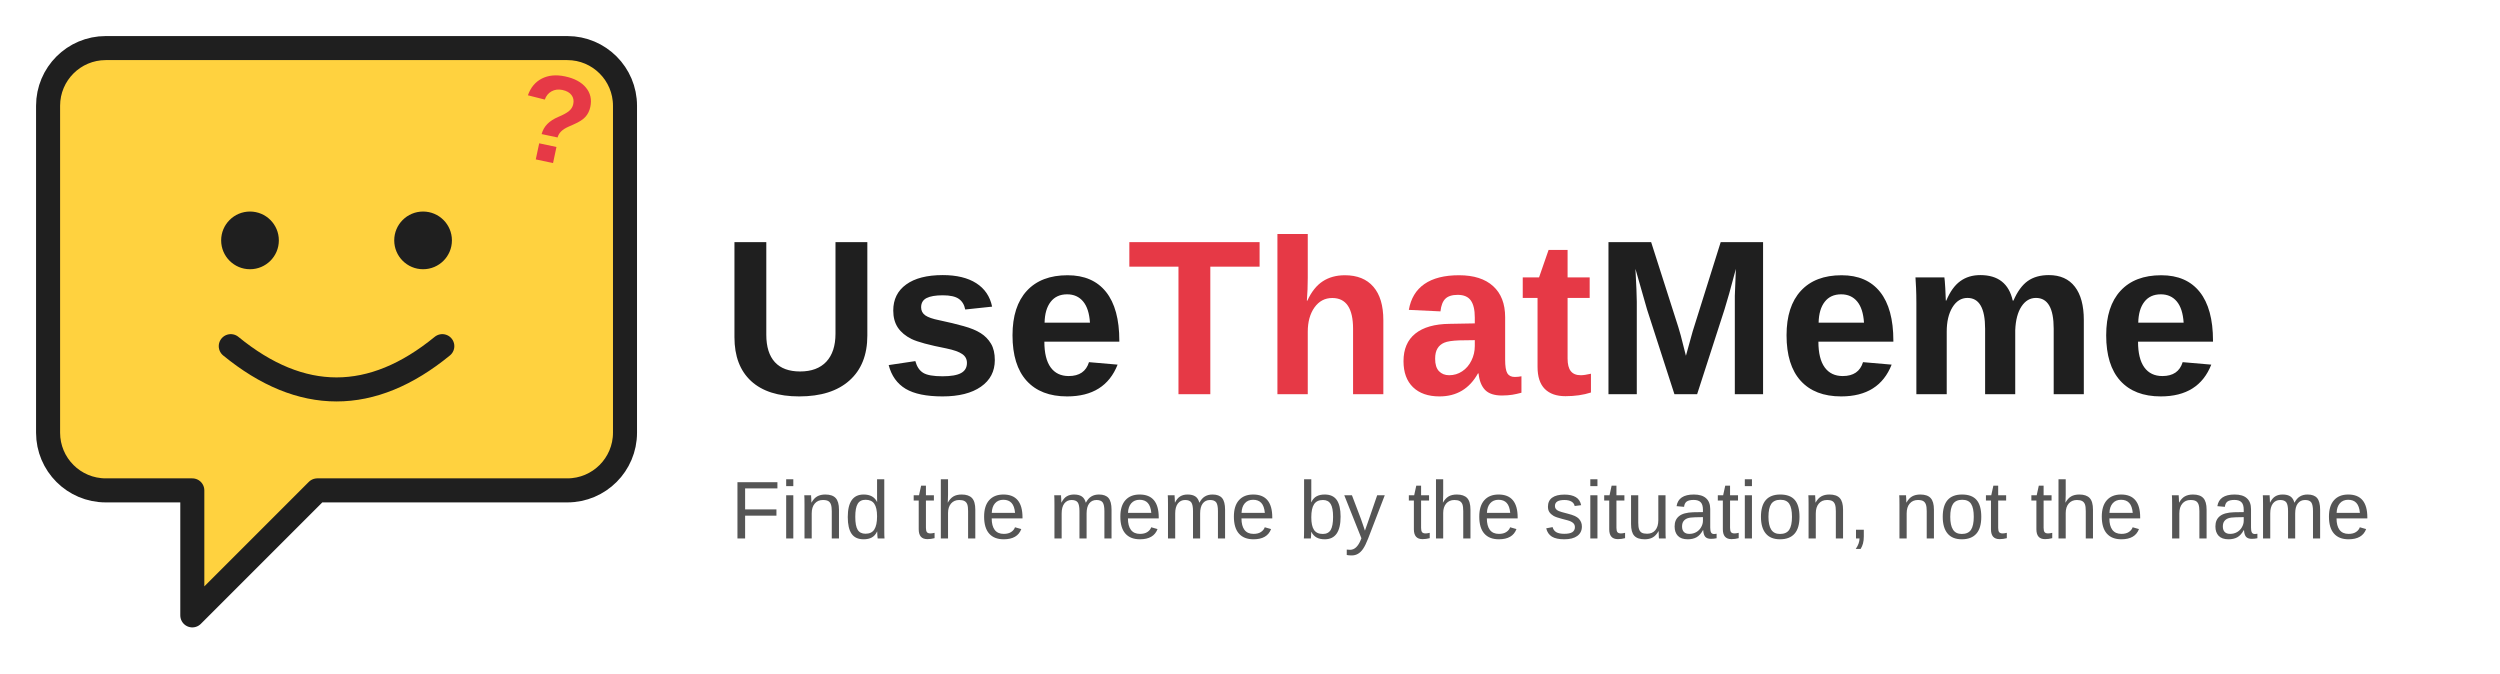
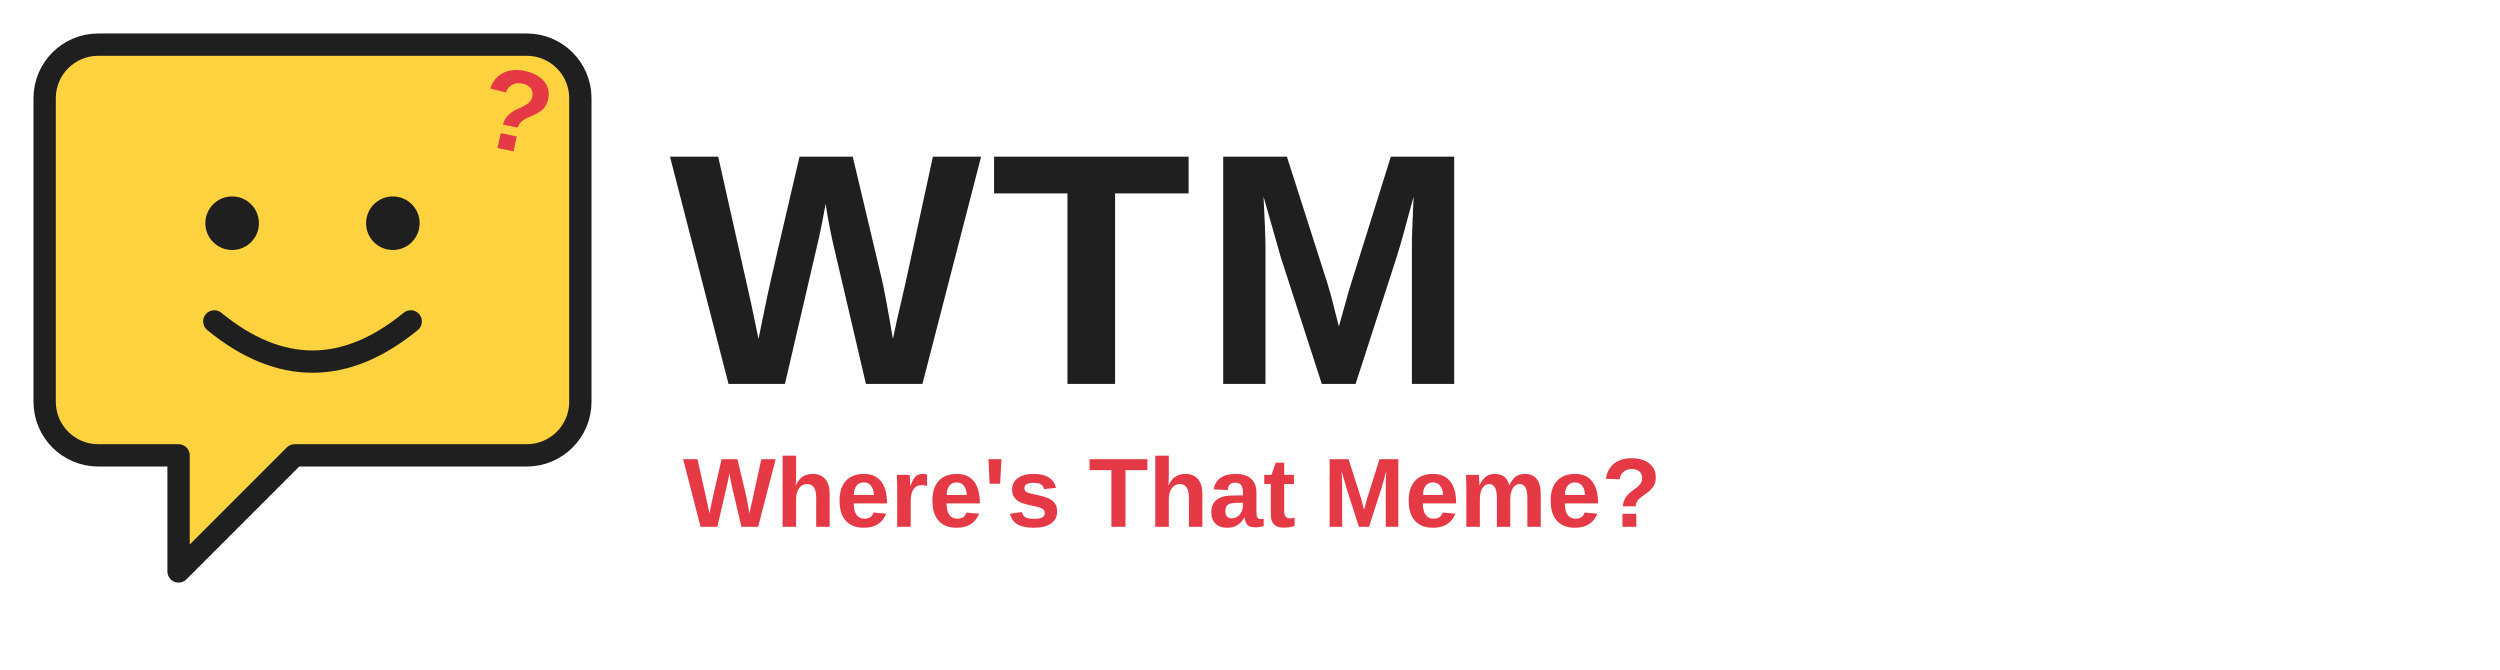
- <svg xmlns="http://www.w3.org/2000/svg" viewBox="0 0 520 140" role="img" aria-label="UseThatMeme">
+ <svg xmlns="http://www.w3.org/2000/svg" viewBox="0 0 560 150" role="img" aria-label="WTM - Where's That Meme?">
  <g transform="translate(10 10)">
    <path d="M12 0h96a12 12 0 0 1 12 12v68a12 12 0 0 1-12 12H56l-26 26V92H12A12 12 0 0 1 0 80V12A12 12 0 0 1 12 0z" fill="#ffd23f" stroke="#1f1f1f" stroke-width="5" stroke-linejoin="round" />
    <circle cx="42" cy="40" r="6" fill="#1f1f1f" />
    <circle cx="78" cy="40" r="6" fill="#1f1f1f" />
    <path d="M38 62q22 18 44 0" fill="none" stroke="#1f1f1f" stroke-width="5" stroke-linecap="round" />
    <text x="96" y="22" font-family="Arial, sans-serif" font-size="26" font-weight="700" fill="#e63946" transform="rotate(12 96 22)">?</text>
  </g>
-   <text x="150" y="82" font-family="Arial Black, Arial, sans-serif" font-size="46" font-weight="900" fill="#1f1f1f">Use<tspan fill="#e63946">That</tspan>Meme</text>
-   <text x="152" y="112" font-family="Arial, sans-serif" font-size="17" fill="#555">Find the meme by the situation, not the name</text>
+   <text x="150" y="86" font-family="Arial Black, Arial, sans-serif" font-size="74" font-weight="900" fill="#1f1f1f" letter-spacing="2">WTM</text>
+   <text x="153" y="118" font-family="Arial, sans-serif" font-size="22" font-weight="700" fill="#e63946">Where's That Meme?</text>
</svg>
